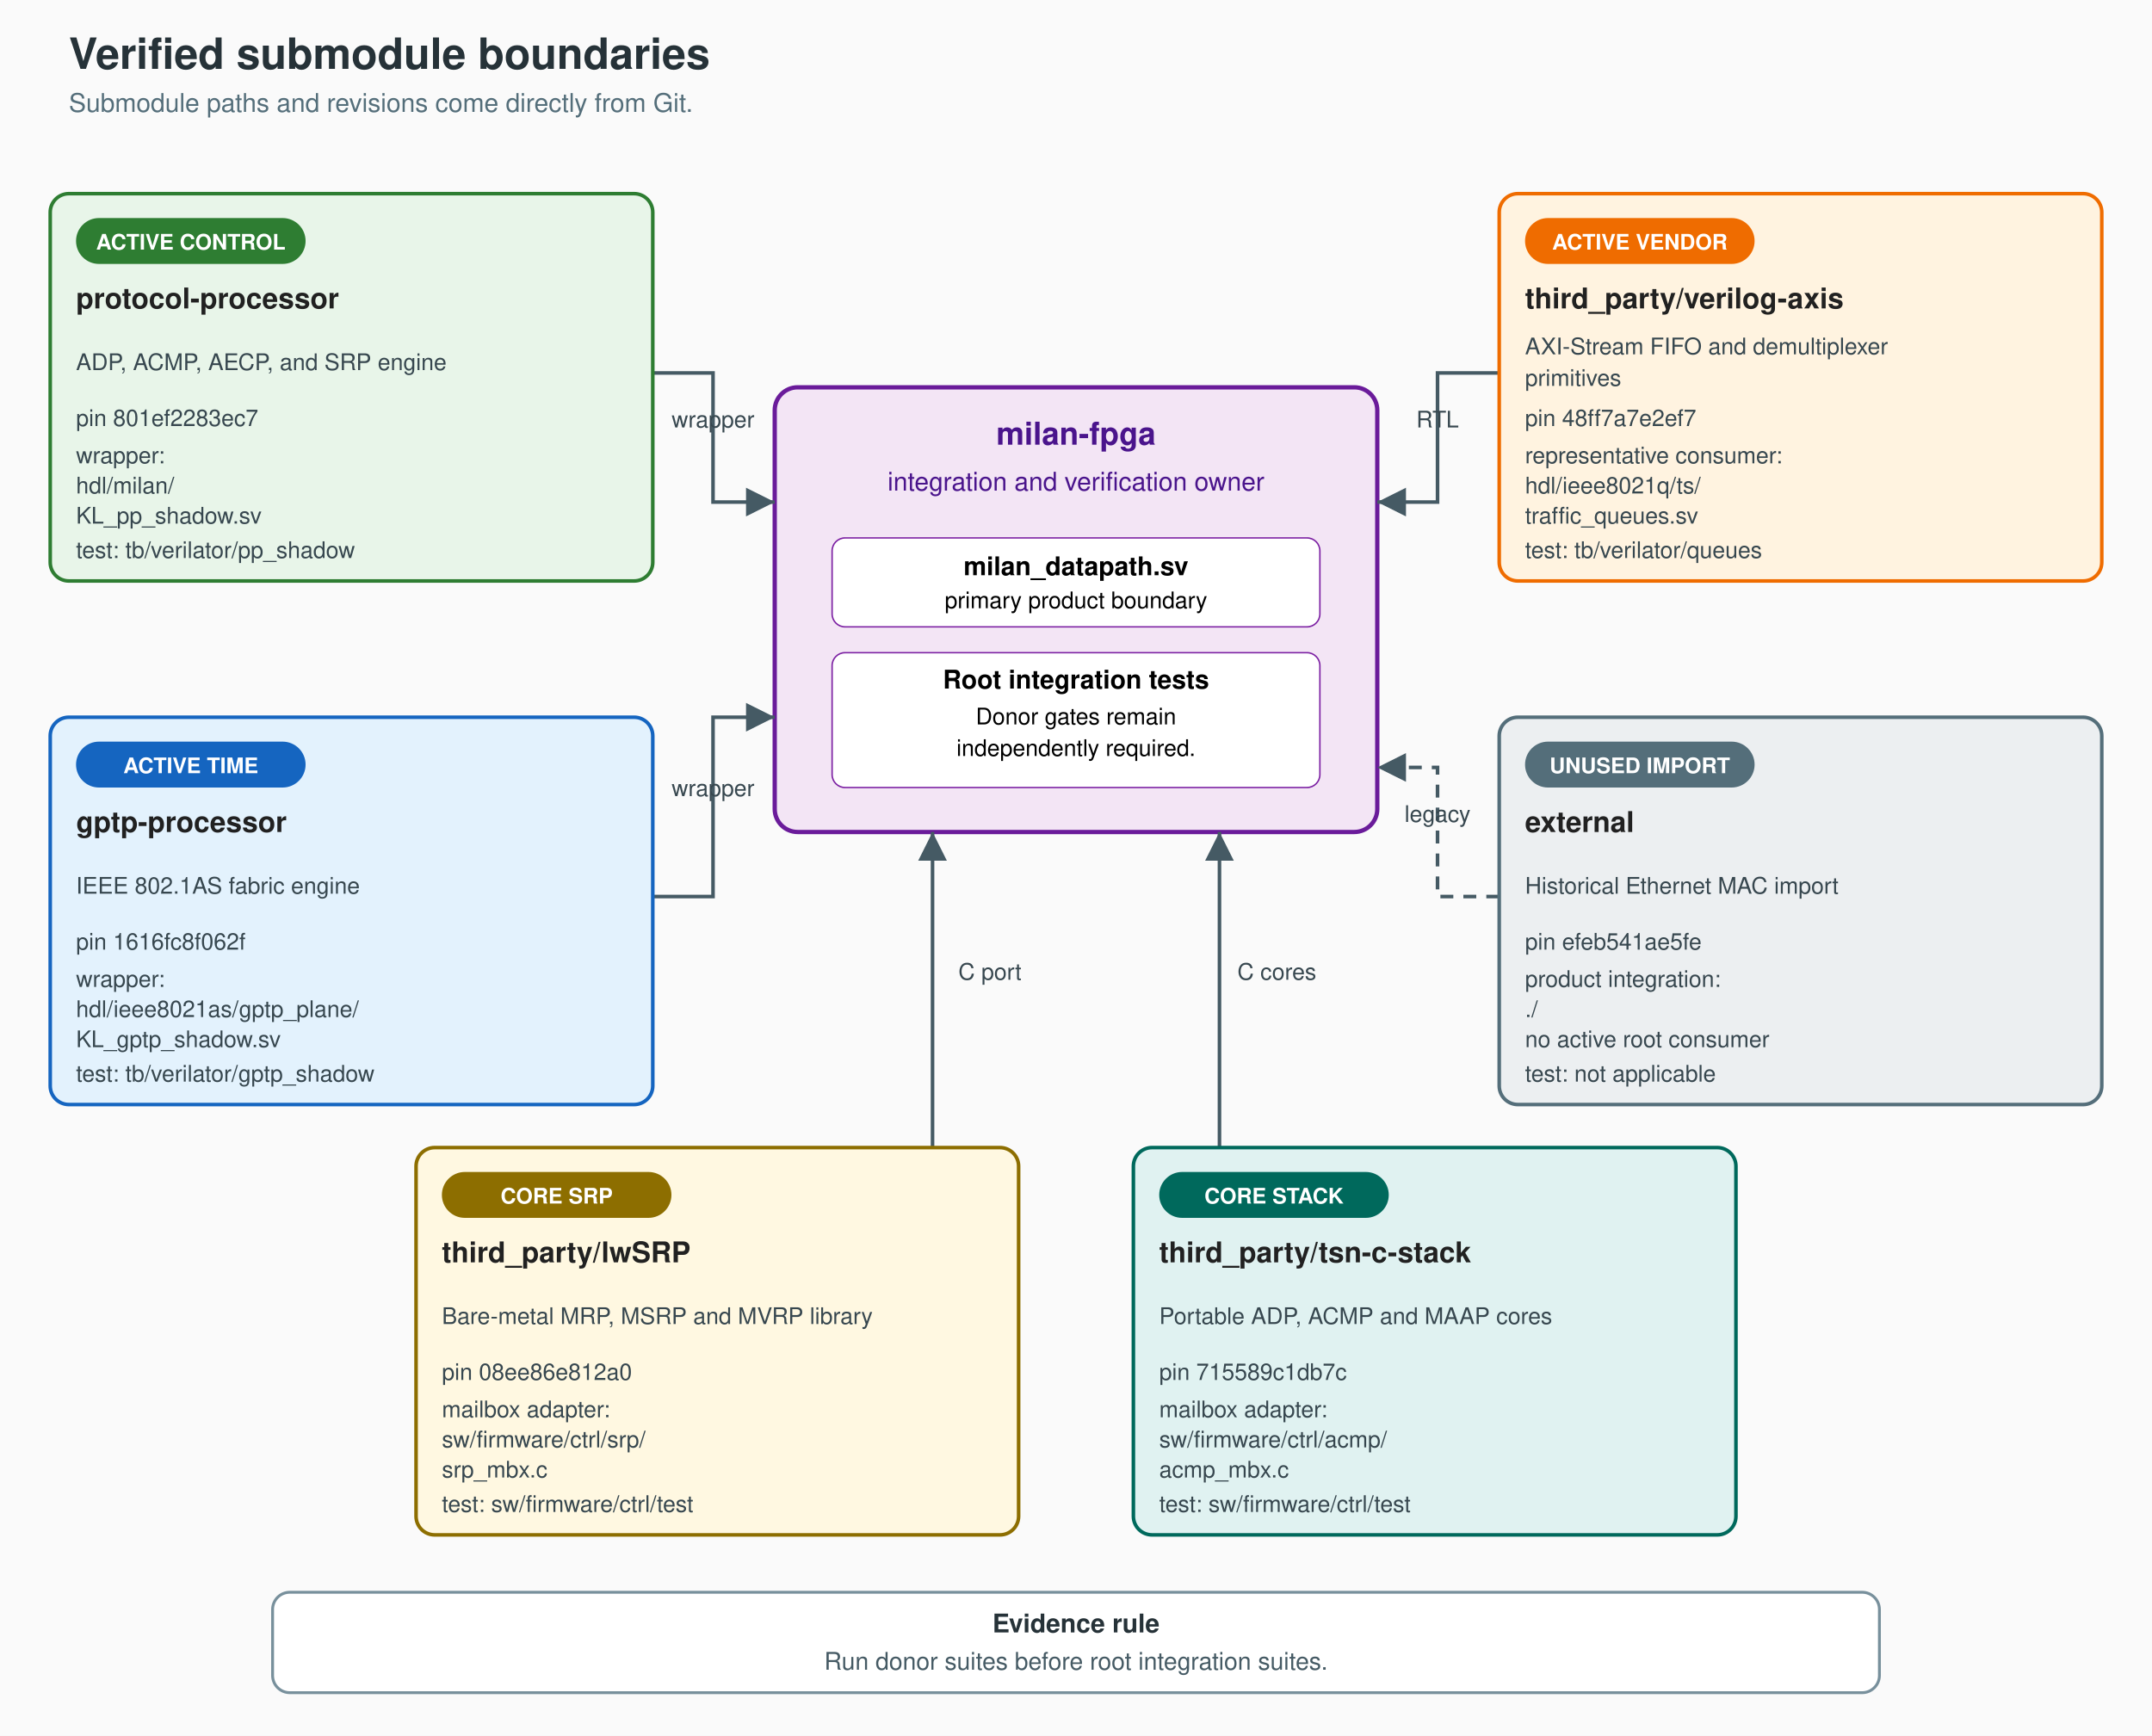
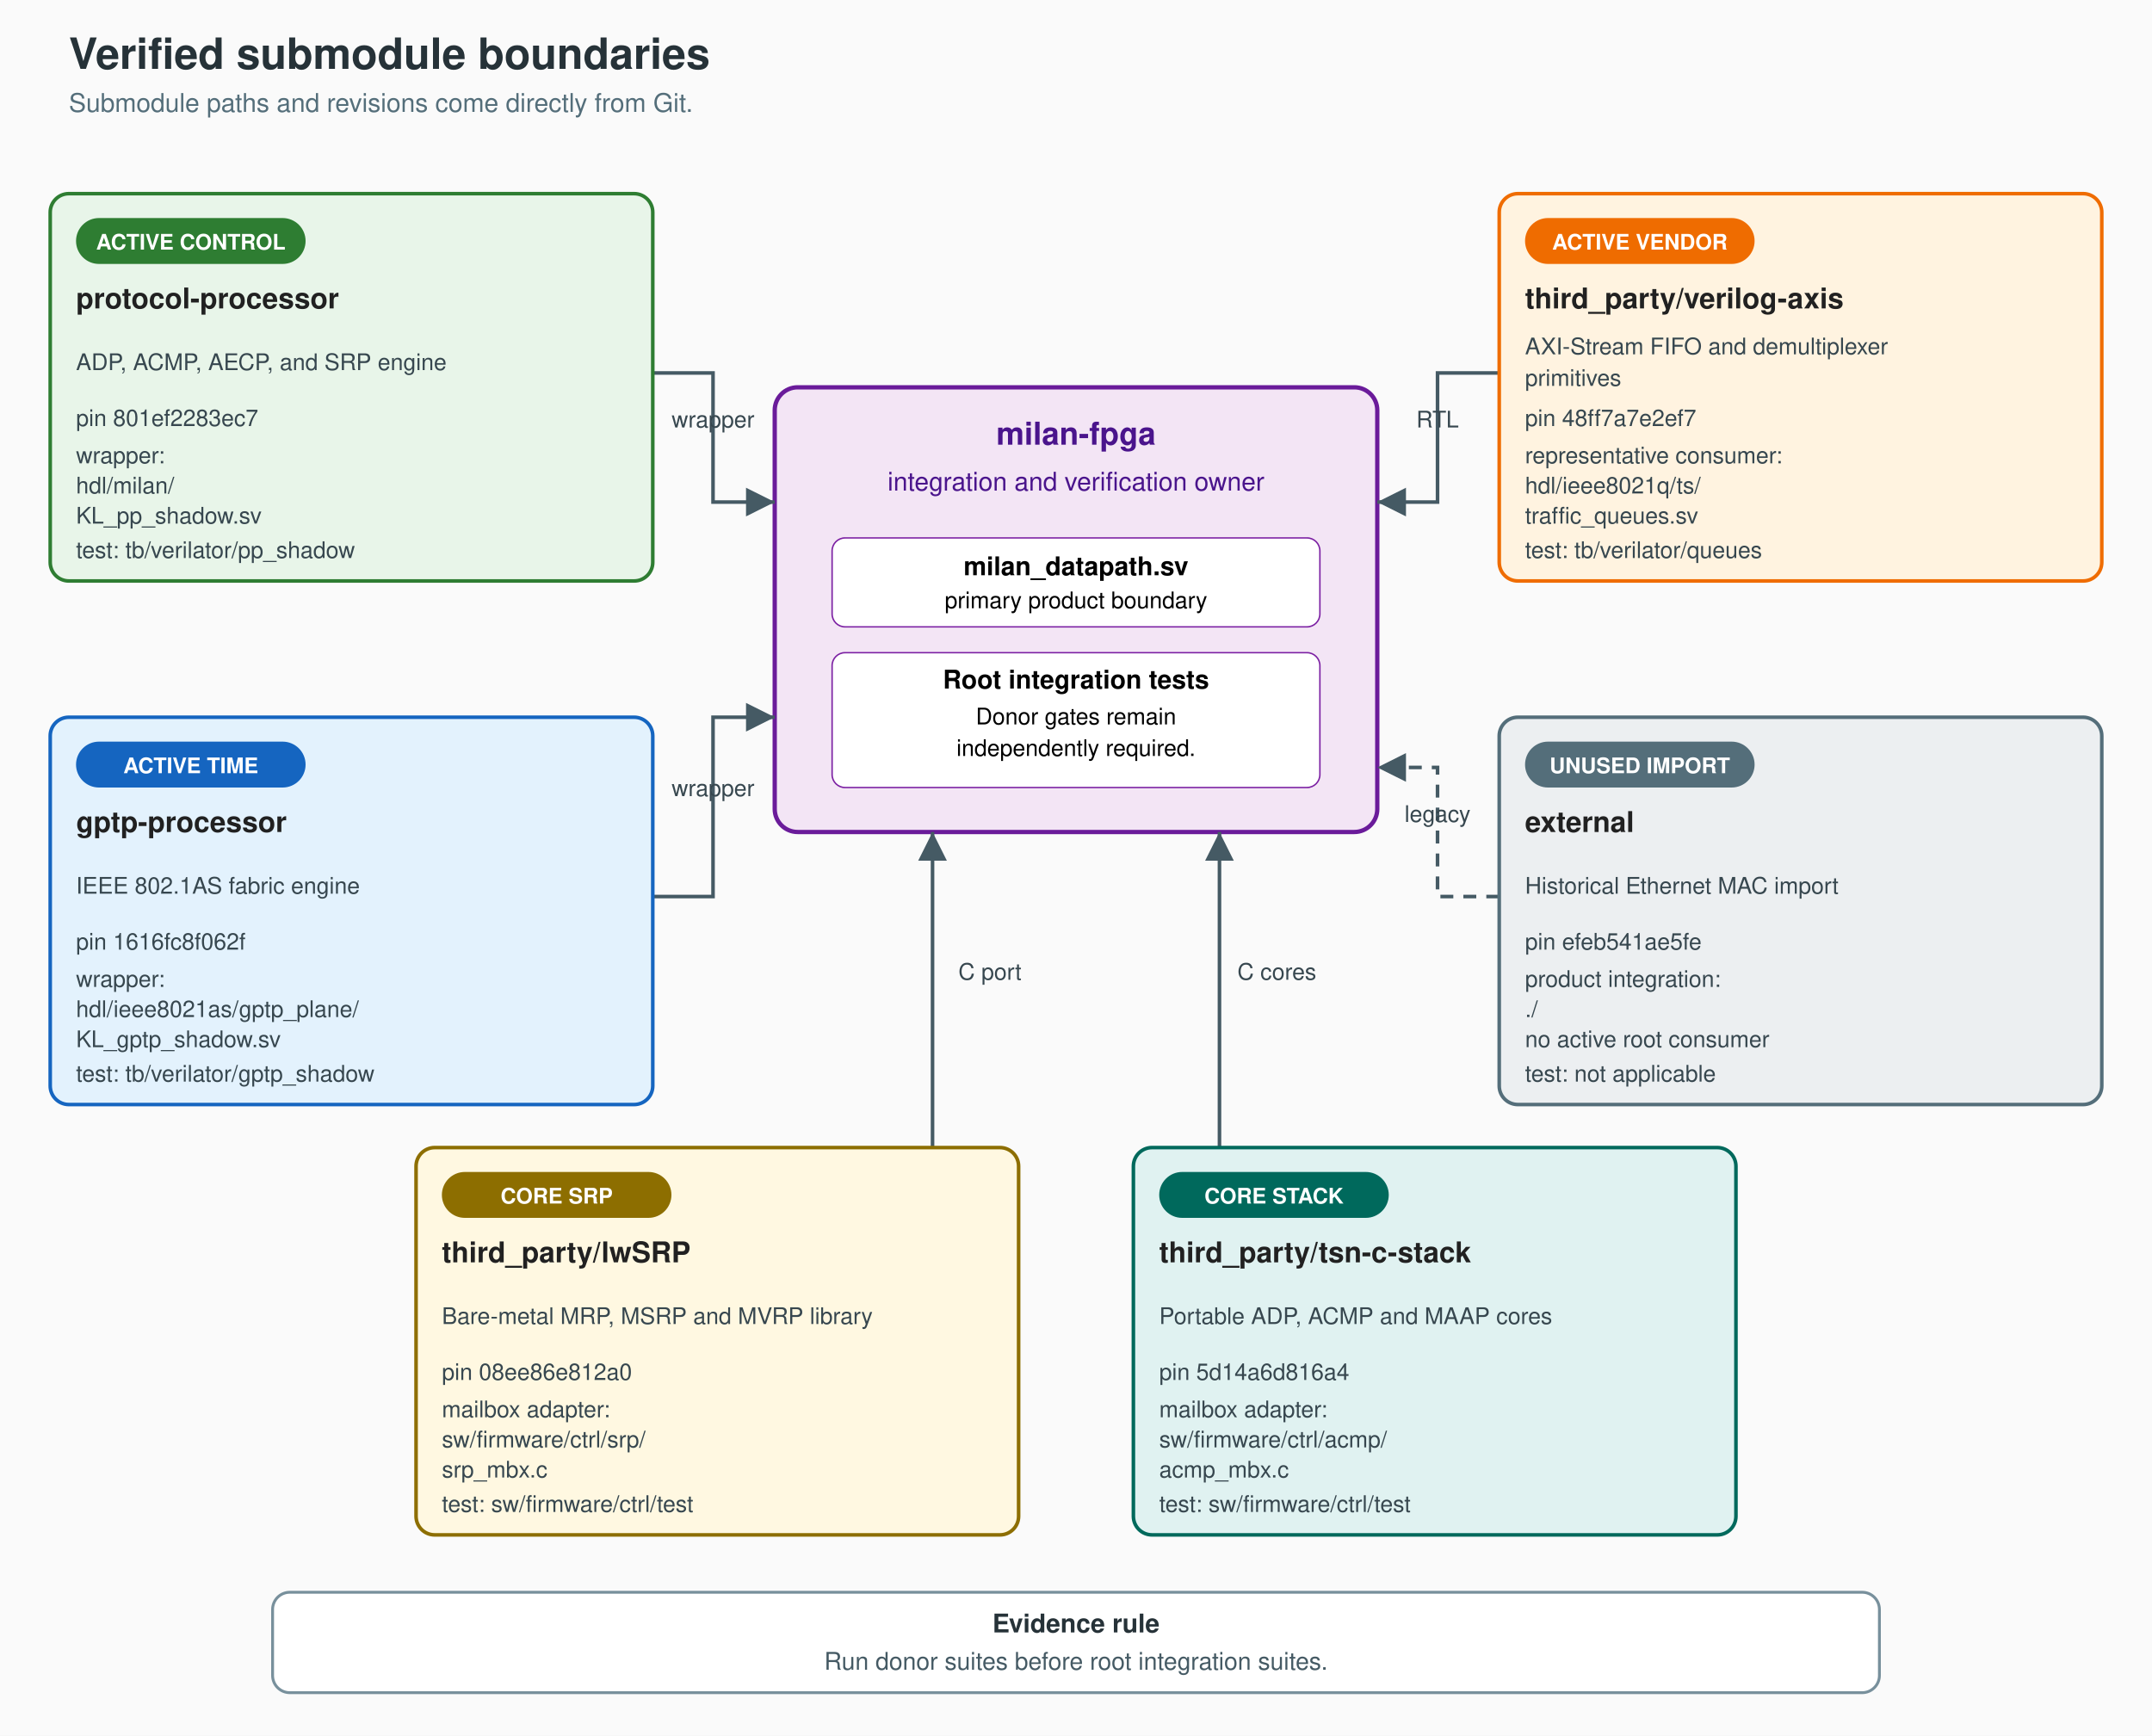
<svg xmlns="http://www.w3.org/2000/svg" width="1500" height="1210" viewBox="0 0 1500 1210" font-family="Helvetica,Arial,sans-serif">
  <rect width="1500" height="1210" fill="#FAFAFA" />
  <defs>
    <marker id="arrow" markerWidth="12" markerHeight="12" refX="8" refY="4" orient="auto">
      <path d="M0,0 L8,4 L0,8 Z" fill="#455A64" />
    </marker>
  </defs>
  <text x="48" y="48" font-size="30" font-weight="bold" fill="#263238">Verified submodule boundaries</text>
  <text x="48" y="78" font-size="18" fill="#546E7A">Submodule paths and revisions come directly from Git.</text>
  <rect x="540" y="270" width="420" height="310" rx="16" fill="#F3E5F5" stroke="#6A1B9A" stroke-width="3" />
  <text x="750" y="310" text-anchor="middle" font-size="22" font-weight="bold" fill="#4A148C">milan-fpga</text>
  <text x="750" y="342" text-anchor="middle" font-size="18" fill="#4A148C">integration and verification owner</text>
  <rect x="580" y="375" width="340" height="62" rx="9" fill="#FFFFFF" stroke="#7B1FA2" />
  <text x="750" y="401" text-anchor="middle" font-size="18" font-weight="bold">milan_datapath.sv</text>
  <text x="750" y="424" text-anchor="middle" font-size="16">primary product boundary</text>
  <rect x="580" y="455" width="340" height="94" rx="9" fill="#FFFFFF" stroke="#7B1FA2" />
  <text x="750" y="480" text-anchor="middle" font-size="18" font-weight="bold">Root integration tests</text>
  <text x="750" y="505" text-anchor="middle" font-size="16">Donor gates remain</text>
  <text x="750" y="527" text-anchor="middle" font-size="16">independently required.</text>
  <path d="M455,260 L497,260 L497,350 L540,350" fill="none" stroke="#455A64" stroke-width="2.5" marker-end="url(#arrow)" />
  <text x="497" y="298" text-anchor="middle" font-size="16" fill="#37474F">wrapper</text>
  <path d="M455,625 L497,625 L497,500 L540,500" fill="none" stroke="#455A64" stroke-width="2.5" marker-end="url(#arrow)" />
  <text x="497" y="555" text-anchor="middle" font-size="16" fill="#37474F">wrapper</text>
  <path d="M1045,260 L1002,260 L1002,350 L960,350" fill="none" stroke="#455A64" stroke-width="2.5" marker-end="url(#arrow)" />
  <text x="1002" y="298" text-anchor="middle" font-size="16" fill="#37474F">RTL</text>
  <path d="M1045,625 L1002,625 L1002,535 L960,535" fill="none" stroke="#455A64" stroke-width="2.5" marker-end="url(#arrow)" stroke-dasharray="9,7" />
  <text x="1002" y="573" text-anchor="middle" font-size="16" fill="#37474F">legacy</text>
  <path d="M650,800 L650,800 L650,580 L650,580" fill="none" stroke="#455A64" stroke-width="2.5" marker-end="url(#arrow)" />
  <text x="690" y="683" text-anchor="middle" font-size="16" fill="#37474F">C port</text>
  <path d="M850,800 L850,800 L850,580 L850,580" fill="none" stroke="#455A64" stroke-width="2.5" marker-end="url(#arrow)" />
  <text x="890" y="683" text-anchor="middle" font-size="16" fill="#37474F">C cores</text>
  <rect x="35" y="135" width="420" height="270" rx="13" fill="#E8F5E9" stroke="#2E7D32" stroke-width="2.5" />
  <rect x="53" y="152" width="160" height="32" rx="16" fill="#2E7D32" />
  <text x="133" y="174" text-anchor="middle" font-size="15" font-weight="bold" fill="#FFFFFF">ACTIVE CONTROL</text>
  <text x="53" y="215" font-size="20" font-weight="bold" fill="#212121">protocol-processor</text>
  <text x="53" y="258" font-size="16" fill="#37474F">ADP, ACMP, AECP, and SRP engine</text>
  <text x="53" y="297" font-size="16" fill="#37474F">pin 801ef2283ec7</text>
  <text x="53" y="323" font-size="16" fill="#37474F">wrapper:</text>
  <text x="53" y="344" font-size="16" fill="#37474F">hdl/milan/</text>
  <text x="53" y="365" font-size="16" fill="#37474F">KL_pp_shadow.sv</text>
  <text x="53" y="389" font-size="16" fill="#37474F">test: tb/verilator/pp_shadow</text>
  <rect x="35" y="500" width="420" height="270" rx="13" fill="#E3F2FD" stroke="#1565C0" stroke-width="2.5" />
  <rect x="53" y="517" width="160" height="32" rx="16" fill="#1565C0" />
  <text x="133" y="539" text-anchor="middle" font-size="15" font-weight="bold" fill="#FFFFFF">ACTIVE TIME</text>
  <text x="53" y="580" font-size="20" font-weight="bold" fill="#212121">gptp-processor</text>
  <text x="53" y="623" font-size="16" fill="#37474F">IEEE 802.1AS fabric engine</text>
  <text x="53" y="662" font-size="16" fill="#37474F">pin 1616fc8f062f</text>
  <text x="53" y="688" font-size="16" fill="#37474F">wrapper:</text>
  <text x="53" y="709" font-size="16" fill="#37474F">hdl/ieee8021as/gptp_plane/</text>
  <text x="53" y="730" font-size="16" fill="#37474F">KL_gptp_shadow.sv</text>
  <text x="53" y="754" font-size="16" fill="#37474F">test: tb/verilator/gptp_shadow</text>
  <rect x="1045" y="135" width="420" height="270" rx="13" fill="#FFF3E0" stroke="#EF6C00" stroke-width="2.5" />
  <rect x="1063" y="152" width="160" height="32" rx="16" fill="#EF6C00" />
  <text x="1143" y="174" text-anchor="middle" font-size="15" font-weight="bold" fill="#FFFFFF">ACTIVE VENDOR</text>
  <text x="1063" y="215" font-size="20" font-weight="bold" fill="#212121">third_party/verilog-axis</text>
  <text x="1063" y="247" font-size="16" fill="#37474F">AXI-Stream FIFO and demultiplexer</text>
  <text x="1063" y="269" font-size="16" fill="#37474F">primitives</text>
  <text x="1063" y="297" font-size="16" fill="#37474F">pin 48ff7a7e2ef7</text>
  <text x="1063" y="323" font-size="16" fill="#37474F">representative consumer:</text>
  <text x="1063" y="344" font-size="16" fill="#37474F">hdl/ieee8021q/ts/</text>
  <text x="1063" y="365" font-size="16" fill="#37474F">traffic_queues.sv</text>
  <text x="1063" y="389" font-size="16" fill="#37474F">test: tb/verilator/queues</text>
  <rect x="1045" y="500" width="420" height="270" rx="13" fill="#ECEFF1" stroke="#546E7A" stroke-width="2.5" />
  <rect x="1063" y="517" width="160" height="32" rx="16" fill="#546E7A" />
  <text x="1143" y="539" text-anchor="middle" font-size="15" font-weight="bold" fill="#FFFFFF">UNUSED IMPORT</text>
  <text x="1063" y="580" font-size="20" font-weight="bold" fill="#212121">external</text>
  <text x="1063" y="623" font-size="16" fill="#37474F">Historical Ethernet MAC import</text>
  <text x="1063" y="662" font-size="16" fill="#37474F">pin efeb541ae5fe</text>
  <text x="1063" y="688" font-size="16" fill="#37474F">product integration:</text>
  <text x="1063" y="709" font-size="16" fill="#37474F">./</text>
  <text x="1063" y="730" font-size="16" fill="#37474F">no active root consumer</text>
  <text x="1063" y="754" font-size="16" fill="#37474F">test: not applicable</text>
  <rect x="290" y="800" width="420" height="270" rx="13" fill="#FFF8E1" stroke="#8D6E00" stroke-width="2.5" />
  <rect x="308" y="817" width="160" height="32" rx="16" fill="#8D6E00" />
  <text x="388" y="839" text-anchor="middle" font-size="15" font-weight="bold" fill="#FFFFFF">CORE SRP</text>
  <text x="308" y="880" font-size="20" font-weight="bold" fill="#212121">third_party/lwSRP</text>
  <text x="308" y="923" font-size="16" fill="#37474F">Bare-metal MRP, MSRP and MVRP library</text>
  <text x="308" y="962" font-size="16" fill="#37474F">pin 08ee86e812a0</text>
  <text x="308" y="988" font-size="16" fill="#37474F">mailbox adapter:</text>
  <text x="308" y="1009" font-size="16" fill="#37474F">sw/firmware/ctrl/srp/</text>
  <text x="308" y="1030" font-size="16" fill="#37474F">srp_mbx.c</text>
  <text x="308" y="1054" font-size="16" fill="#37474F">test: sw/firmware/ctrl/test</text>
  <rect x="790" y="800" width="420" height="270" rx="13" fill="#E0F2F1" stroke="#00695C" stroke-width="2.5" />
  <rect x="808" y="817" width="160" height="32" rx="16" fill="#00695C" />
  <text x="888" y="839" text-anchor="middle" font-size="15" font-weight="bold" fill="#FFFFFF">CORE STACK</text>
  <text x="808" y="880" font-size="20" font-weight="bold" fill="#212121">third_party/tsn-c-stack</text>
  <text x="808" y="923" font-size="16" fill="#37474F">Portable ADP, ACMP and MAAP cores</text>
-   <text x="808" y="962" font-size="16" fill="#37474F">pin 715589c1db7c</text>
+   <text x="808" y="962" font-size="16" fill="#37474F">pin 5d14a6d816a4</text>
  <text x="808" y="988" font-size="16" fill="#37474F">mailbox adapter:</text>
  <text x="808" y="1009" font-size="16" fill="#37474F">sw/firmware/ctrl/acmp/</text>
  <text x="808" y="1030" font-size="16" fill="#37474F">acmp_mbx.c</text>
  <text x="808" y="1054" font-size="16" fill="#37474F">test: sw/firmware/ctrl/test</text>
  <rect x="190" y="1110" width="1120" height="70" rx="12" fill="#FFFFFF" stroke="#78909C" stroke-width="2" />
  <text x="750" y="1138" text-anchor="middle" font-size="18" font-weight="bold" fill="#263238">Evidence rule</text>
  <text x="750" y="1164" text-anchor="middle" font-size="17" fill="#455A64">Run donor suites before root integration suites.</text>
</svg>
